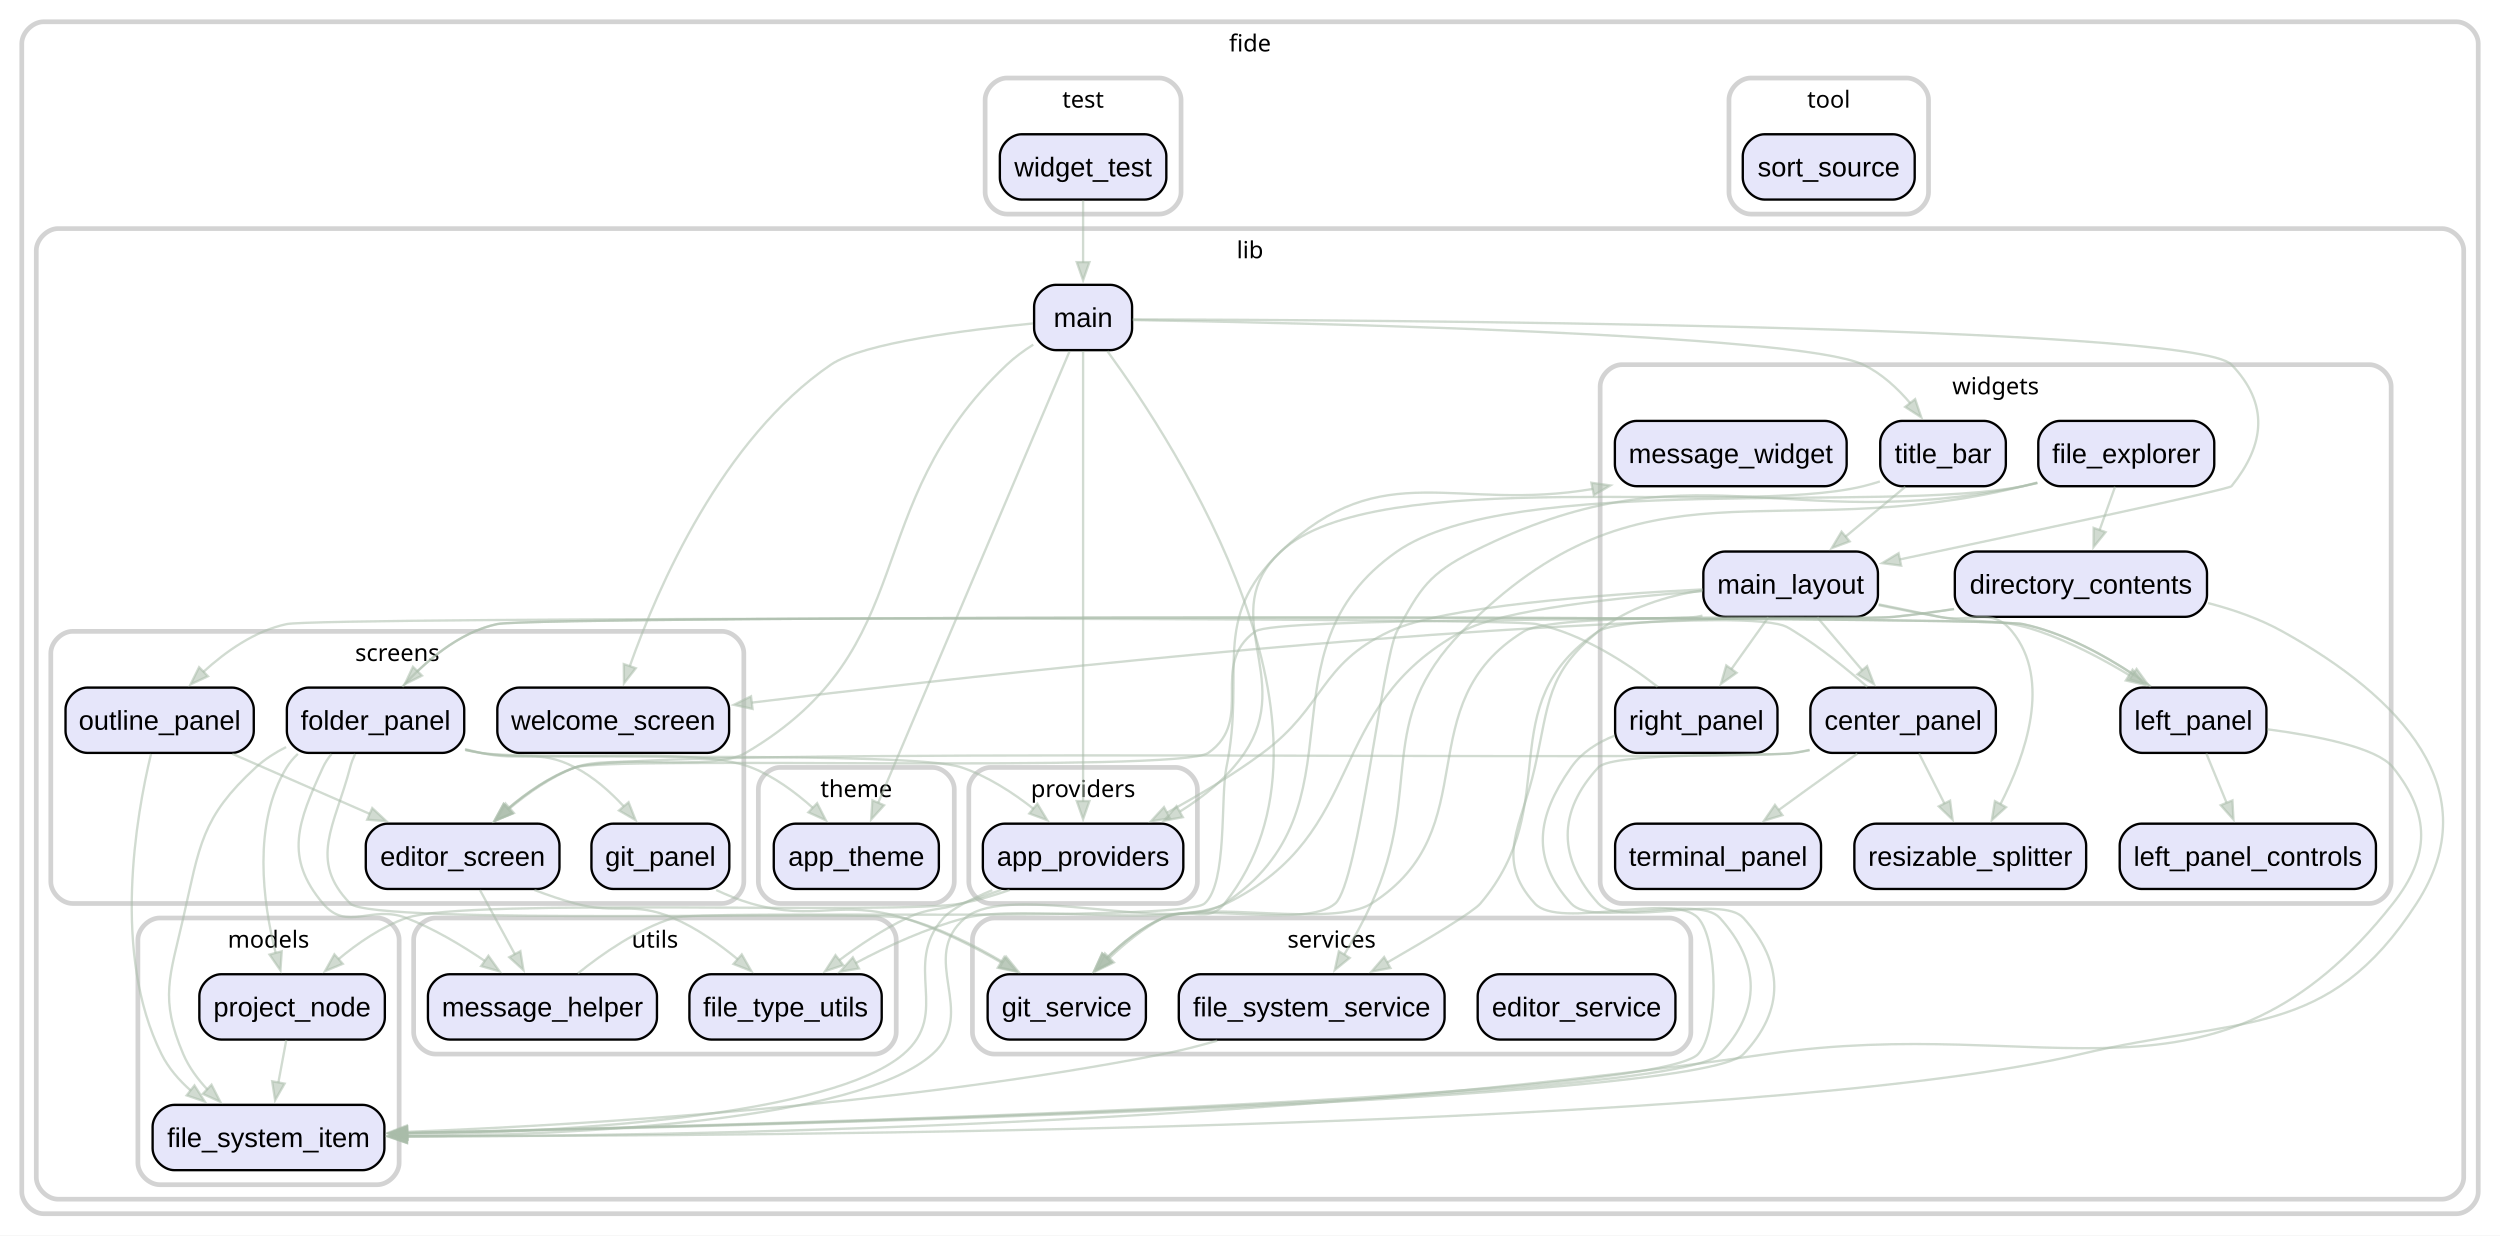
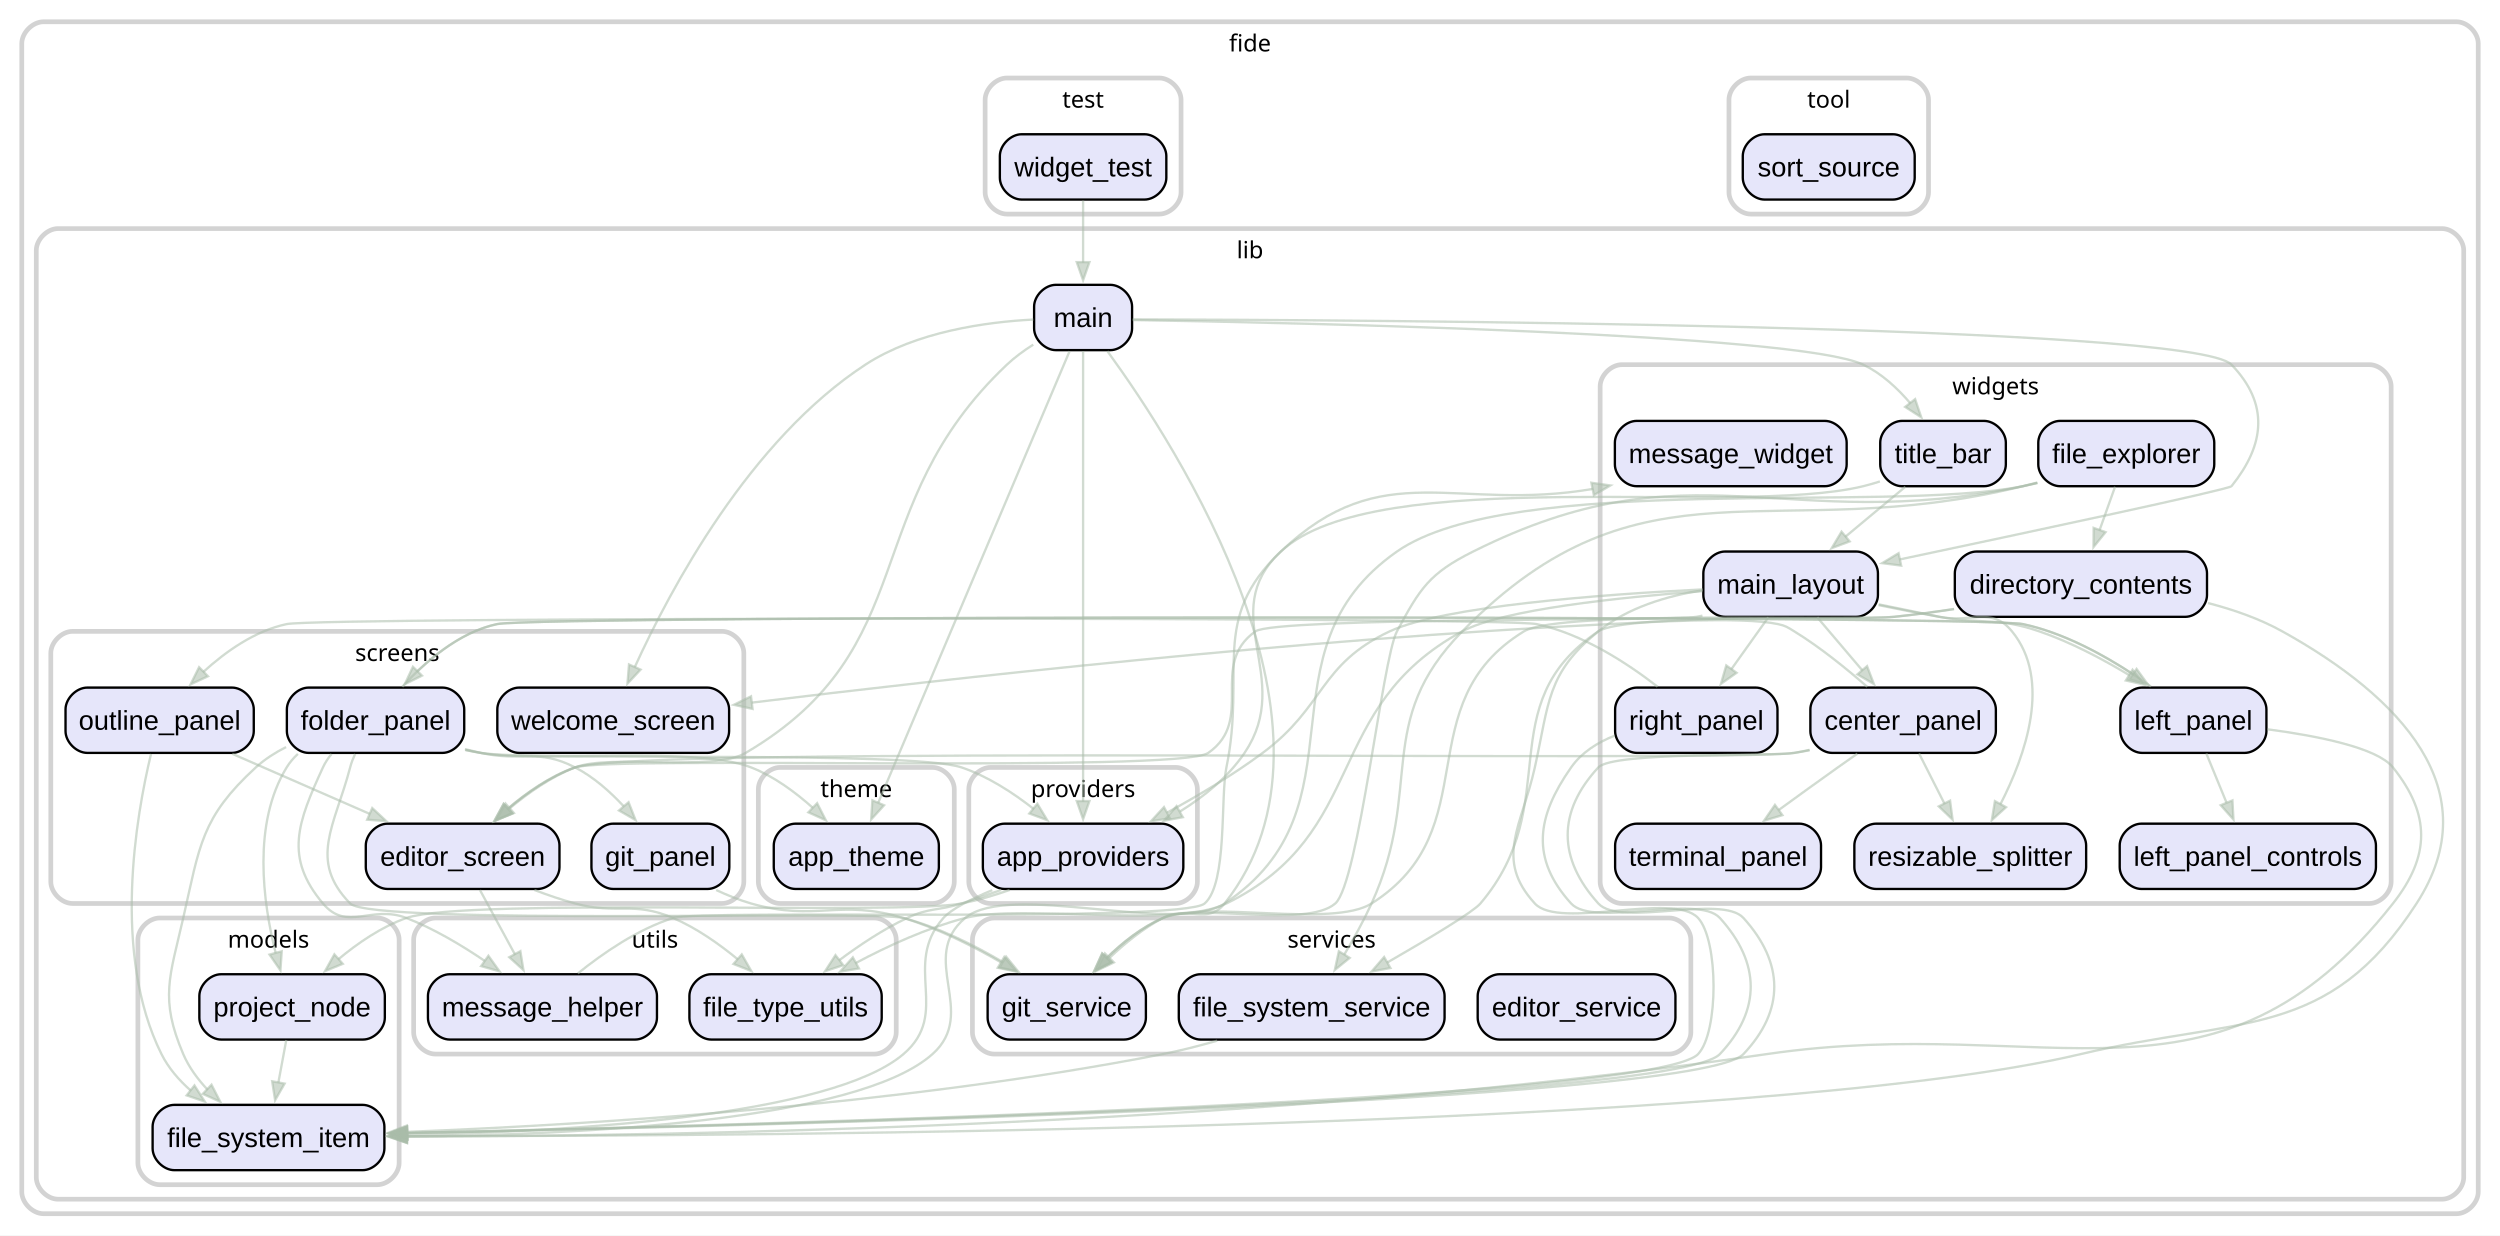
<svg xmlns="http://www.w3.org/2000/svg" width="1378pt" height="681pt" viewBox="0.00 0.00 1378.00 681.00">
  <g id="graph0" class="graph" transform="scale(1 1) rotate(0) translate(4 677)">
    <polygon fill="white" stroke="none" points="-4,4 -4,-677 1374,-677 1374,4 -4,4" />
    <g id="clust1" class="cluster">
      <path fill="none" stroke="lightgray" stroke-width="2.6" d="M20,-8C20,-8 1350,-8 1350,-8 1356,-8 1362,-14 1362,-20 1362,-20 1362,-653 1362,-653 1362,-659 1356,-665 1350,-665 1350,-665 20,-665 20,-665 14,-665 8,-659 8,-653 8,-653 8,-20 8,-20 8,-14 14,-8 20,-8" />
      <text xml:space="preserve" text-anchor="middle" x="685" y="-648.65" font-family="Arial Black" font-size="13.00">fide</text>
    </g>
    <g id="clust2" class="cluster">
      <path fill="none" stroke="lightgray" stroke-width="2.6" d="M551,-559C551,-559 635,-559 635,-559 641,-559 647,-565 647,-571 647,-571 647,-622 647,-622 647,-628 641,-634 635,-634 635,-634 551,-634 551,-634 545,-634 539,-628 539,-622 539,-622 539,-571 539,-571 539,-565 545,-559 551,-559" />
      <text xml:space="preserve" text-anchor="middle" x="593" y="-617.65" font-family="Arial Black" font-size="13.00">test</text>
    </g>
    <g id="clust3" class="cluster">
      <path fill="none" stroke="lightgray" stroke-width="2.6" d="M28,-16C28,-16 1342,-16 1342,-16 1348,-16 1354,-22 1354,-28 1354,-28 1354,-539 1354,-539 1354,-545 1348,-551 1342,-551 1342,-551 28,-551 28,-551 22,-551 16,-545 16,-539 16,-539 16,-28 16,-28 16,-22 22,-16 28,-16" />
      <text xml:space="preserve" text-anchor="middle" x="685" y="-534.65" font-family="Arial Black" font-size="13.00">lib</text>
    </g>
    <g id="clust4" class="cluster">
      <path fill="none" stroke="lightgray" stroke-width="2.6" d="M542,-179C542,-179 644,-179 644,-179 650,-179 656,-185 656,-191 656,-191 656,-242 656,-242 656,-248 650,-254 644,-254 644,-254 542,-254 542,-254 536,-254 530,-248 530,-242 530,-242 530,-191 530,-191 530,-185 536,-179 542,-179" />
      <text xml:space="preserve" text-anchor="middle" x="593" y="-237.65" font-family="Arial Black" font-size="13.00">providers</text>
    </g>
    <g id="clust5" class="cluster">
      <path fill="none" stroke="lightgray" stroke-width="2.6" d="M236,-96C236,-96 478,-96 478,-96 484,-96 490,-102 490,-108 490,-108 490,-159 490,-159 490,-165 484,-171 478,-171 478,-171 236,-171 236,-171 230,-171 224,-165 224,-159 224,-159 224,-108 224,-108 224,-102 230,-96 236,-96" />
      <text xml:space="preserve" text-anchor="middle" x="357" y="-154.65" font-family="Arial Black" font-size="13.00">utils</text>
    </g>
    <g id="clust6" class="cluster">
      <path fill="none" stroke="lightgray" stroke-width="2.6" d="M84,-24C84,-24 204,-24 204,-24 210,-24 216,-30 216,-36 216,-36 216,-159 216,-159 216,-165 210,-171 204,-171 204,-171 84,-171 84,-171 78,-171 72,-165 72,-159 72,-159 72,-36 72,-36 72,-30 78,-24 84,-24" />
      <text xml:space="preserve" text-anchor="middle" x="144" y="-154.65" font-family="Arial Black" font-size="13.00">models</text>
    </g>
    <g id="clust7" class="cluster">
      <path fill="none" stroke="lightgray" stroke-width="2.6" d="M36,-179C36,-179 394,-179 394,-179 400,-179 406,-185 406,-191 406,-191 406,-317 406,-317 406,-323 400,-329 394,-329 394,-329 36,-329 36,-329 30,-329 24,-323 24,-317 24,-317 24,-191 24,-191 24,-185 30,-179 36,-179" />
      <text xml:space="preserve" text-anchor="middle" x="215" y="-312.65" font-family="Arial Black" font-size="13.00">screens</text>
    </g>
    <g id="clust8" class="cluster">
      <path fill="none" stroke="lightgray" stroke-width="2.6" d="M426,-179C426,-179 510,-179 510,-179 516,-179 522,-185 522,-191 522,-191 522,-242 522,-242 522,-248 516,-254 510,-254 510,-254 426,-254 426,-254 420,-254 414,-248 414,-242 414,-242 414,-191 414,-191 414,-185 420,-179 426,-179" />
      <text xml:space="preserve" text-anchor="middle" x="468" y="-237.65" font-family="Arial Black" font-size="13.00">theme</text>
    </g>
    <g id="clust9" class="cluster">
      <path fill="none" stroke="lightgray" stroke-width="2.6" d="M544,-96C544,-96 916,-96 916,-96 922,-96 928,-102 928,-108 928,-108 928,-159 928,-159 928,-165 922,-171 916,-171 916,-171 544,-171 544,-171 538,-171 532,-165 532,-159 532,-159 532,-108 532,-108 532,-102 538,-96 544,-96" />
      <text xml:space="preserve" text-anchor="middle" x="730" y="-154.65" font-family="Arial Black" font-size="13.00">services</text>
    </g>
    <g id="clust10" class="cluster">
      <path fill="none" stroke="lightgray" stroke-width="2.6" d="M890,-179C890,-179 1302,-179 1302,-179 1308,-179 1314,-185 1314,-191 1314,-191 1314,-464 1314,-464 1314,-470 1308,-476 1302,-476 1302,-476 890,-476 890,-476 884,-476 878,-470 878,-464 878,-464 878,-191 878,-191 878,-185 884,-179 890,-179" />
      <text xml:space="preserve" text-anchor="middle" x="1096" y="-459.65" font-family="Arial Black" font-size="13.00">widgets</text>
    </g>
    <g id="clust11" class="cluster">
      <path fill="none" stroke="lightgray" stroke-width="2.6" d="M961,-559C961,-559 1047,-559 1047,-559 1053,-559 1059,-565 1059,-571 1059,-571 1059,-622 1059,-622 1059,-628 1053,-634 1047,-634 1047,-634 961,-634 961,-634 955,-634 949,-628 949,-622 949,-622 949,-571 949,-571 949,-565 955,-559 961,-559" />
      <text xml:space="preserve" text-anchor="middle" x="1004" y="-617.65" font-family="Arial Black" font-size="13.00">tool</text>
    </g>
    <g id="node1" class="node">
      <path fill="Lavender" stroke="black" stroke-width="1.3" d="M626.88,-603C626.88,-603 559.12,-603 559.12,-603 553.12,-603 547.12,-597 547.12,-591 547.12,-591 547.12,-579 547.12,-579 547.12,-573 553.12,-567 559.12,-567 559.12,-567 626.88,-567 626.88,-567 632.88,-567 638.88,-573 638.88,-579 638.88,-579 638.88,-591 638.88,-591 638.88,-597 632.88,-603 626.88,-603" />
      <text xml:space="preserve" text-anchor="middle" x="593" y="-579.75" font-family="Arial" font-size="15.00">widget_test</text>
    </g>
    <g id="node12" class="node">
      <path fill="Lavender" stroke="black" stroke-width="1.3" d="M608,-520C608,-520 578,-520 578,-520 572,-520 566,-514 566,-508 566,-508 566,-496 566,-496 566,-490 572,-484 578,-484 578,-484 608,-484 608,-484 614,-484 620,-490 620,-496 620,-496 620,-508 620,-508 620,-514 614,-520 608,-520" />
      <text xml:space="preserve" text-anchor="middle" x="593" y="-496.75" font-family="Arial" font-size="15.00">main</text>
    </g>
    <g id="edge1" class="edge">
      <path fill="none" stroke="#aabbaa" stroke-width="1.3" stroke-opacity="0.533" d="M593,-566.42C593,-556.45 593,-543.7 593,-532.26" />
      <polygon fill="#aabbaa" fill-opacity="0.533" stroke="#aabbaa" stroke-width="1.3" stroke-opacity="0.533" points="596.5,-532.51 593,-522.51 589.5,-532.51 596.5,-532.51" />
    </g>
    <g id="node2" class="node">
      <path fill="Lavender" stroke="black" stroke-width="1.3" d="M636.25,-223C636.25,-223 549.75,-223 549.75,-223 543.75,-223 537.75,-217 537.75,-211 537.75,-211 537.75,-199 537.75,-199 537.75,-193 543.75,-187 549.75,-187 549.75,-187 636.25,-187 636.25,-187 642.25,-187 648.25,-193 648.25,-199 648.25,-199 648.25,-211 648.25,-211 648.25,-217 642.25,-223 636.25,-223" />
      <text xml:space="preserve" text-anchor="middle" x="593" y="-199.75" font-family="Arial" font-size="15.00">app_providers</text>
    </g>
    <g id="node4" class="node">
      <path fill="Lavender" stroke="black" stroke-width="1.3" d="M470,-140C470,-140 388,-140 388,-140 382,-140 376,-134 376,-128 376,-128 376,-116 376,-116 376,-110 382,-104 388,-104 388,-104 470,-104 470,-104 476,-104 482,-110 482,-116 482,-116 482,-128 482,-128 482,-134 476,-140 470,-140" />
      <text xml:space="preserve" text-anchor="middle" x="429" y="-116.75" font-family="Arial" font-size="15.00">file_type_utils</text>
    </g>
    <g id="edge4" class="edge">
      <path fill="none" stroke="#aabbaa" stroke-width="1.3" stroke-opacity="0.533" d="M547.8,-186.46C540.55,-183.84 533.1,-181.26 526,-179 512.85,-174.81 508.48,-176.89 496,-171 482.89,-164.81 469.66,-156 458.46,-147.62" />
      <polygon fill="#aabbaa" fill-opacity="0.533" stroke="#aabbaa" stroke-width="1.3" stroke-opacity="0.533" points="460.8,-145 450.75,-141.64 456.51,-150.53 460.8,-145" />
    </g>
    <g id="node5" class="node">
      <path fill="Lavender" stroke="black" stroke-width="1.3" d="M196.12,-140C196.12,-140 117.88,-140 117.88,-140 111.88,-140 105.88,-134 105.88,-128 105.88,-128 105.88,-116 105.88,-116 105.88,-110 111.88,-104 117.88,-104 117.88,-104 196.12,-104 196.12,-104 202.12,-104 208.12,-110 208.12,-116 208.12,-116 208.12,-128 208.12,-128 208.12,-134 202.12,-140 196.12,-140" />
      <text xml:space="preserve" text-anchor="middle" x="157" y="-116.75" font-family="Arial" font-size="15.00">project_node</text>
    </g>
    <g id="edge3" class="edge">
      <path fill="none" stroke="#aabbaa" stroke-width="1.3" stroke-opacity="0.533" d="M552.52,-186.46C543.91,-183.42 534.78,-180.7 526,-179 492.61,-172.52 252.08,-182.3 220,-171 206.26,-166.16 193.1,-157.1 182.39,-148.15" />
      <polygon fill="#aabbaa" fill-opacity="0.533" stroke="#aabbaa" stroke-width="1.3" stroke-opacity="0.533" points="184.94,-145.73 175.14,-141.72 180.3,-150.97 184.94,-145.73" />
    </g>
    <g id="node6" class="node">
      <path fill="Lavender" stroke="black" stroke-width="1.3" d="M195.88,-68C195.88,-68 92.12,-68 92.12,-68 86.12,-68 80.12,-62 80.12,-56 80.12,-56 80.12,-44 80.12,-44 80.12,-38 86.12,-32 92.12,-32 92.12,-32 195.88,-32 195.88,-32 201.88,-32 207.88,-38 207.88,-44 207.88,-44 207.88,-56 207.88,-56 207.88,-62 201.88,-68 195.88,-68" />
      <text xml:space="preserve" text-anchor="middle" x="144" y="-44.75" font-family="Arial" font-size="15.00">file_system_item</text>
    </g>
    <g id="edge2" class="edge">
      <path fill="none" stroke="#aabbaa" stroke-width="1.3" stroke-opacity="0.533" d="M542.93,-186.37C530.91,-181.31 520.29,-175.84 516,-171 492.95,-145.01 520.42,-118.56 494,-96 454.04,-61.88 310.47,-53.28 220.09,-51.32" />
      <polygon fill="#aabbaa" fill-opacity="0.533" stroke="#aabbaa" stroke-width="1.3" stroke-opacity="0.533" points="220.29,-47.82 210.22,-51.13 220.15,-54.82 220.29,-47.82" />
    </g>
    <g id="node3" class="node">
      <path fill="Lavender" stroke="black" stroke-width="1.3" d="M346.12,-140C346.12,-140 243.88,-140 243.88,-140 237.88,-140 231.88,-134 231.88,-128 231.88,-128 231.88,-116 231.88,-116 231.88,-110 237.88,-104 243.88,-104 243.88,-104 346.12,-104 346.12,-104 352.12,-104 358.12,-110 358.12,-116 358.12,-116 358.12,-128 358.12,-128 358.12,-134 352.12,-140 346.12,-140" />
      <text xml:space="preserve" text-anchor="middle" x="295" y="-116.75" font-family="Arial" font-size="15.00">message_helper</text>
    </g>
    <g id="node23" class="node">
      <path fill="Lavender" stroke="black" stroke-width="1.3" d="M1001.88,-445C1001.88,-445 898.12,-445 898.12,-445 892.12,-445 886.12,-439 886.12,-433 886.12,-433 886.12,-421 886.12,-421 886.12,-415 892.12,-409 898.12,-409 898.12,-409 1001.88,-409 1001.88,-409 1007.88,-409 1013.88,-415 1013.88,-421 1013.88,-421 1013.88,-433 1013.88,-433 1013.88,-439 1007.88,-445 1001.88,-445" />
      <text xml:space="preserve" text-anchor="middle" x="950" y="-421.75" font-family="Arial" font-size="15.00">message_widget</text>
    </g>
    <g id="edge5" class="edge">
      <path fill="none" stroke="#aabbaa" stroke-width="1.3" stroke-opacity="0.533" d="M314.49,-140.43C328.14,-151.46 347.38,-164.77 367,-171 382.52,-175.93 647.75,-168.27 660,-179 672.69,-190.13 668.6,-237.47 672,-254 682.99,-307.43 662.49,-335.4 702,-373 758.33,-426.61 798.49,-394.47 874.16,-407.54" />
      <polygon fill="#aabbaa" fill-opacity="0.533" stroke="#aabbaa" stroke-width="1.3" stroke-opacity="0.533" points="873.17,-410.91 883.66,-409.43 874.54,-404.05 873.17,-410.91" />
    </g>
    <g id="edge6" class="edge">
      <path fill="none" stroke="#aabbaa" stroke-width="1.3" stroke-opacity="0.533" d="M153.79,-103.7C152.47,-96.6 150.91,-88.18 149.42,-80.18" />
      <polygon fill="#aabbaa" fill-opacity="0.533" stroke="#aabbaa" stroke-width="1.3" stroke-opacity="0.533" points="152.89,-79.72 147.63,-70.53 146.01,-81 152.89,-79.72" />
    </g>
    <g id="node7" class="node">
      <path fill="Lavender" stroke="black" stroke-width="1.3" d="M386,-223C386,-223 334,-223 334,-223 328,-223 322,-217 322,-211 322,-211 322,-199 322,-199 322,-193 328,-187 334,-187 334,-187 386,-187 386,-187 392,-187 398,-193 398,-199 398,-199 398,-211 398,-211 398,-217 392,-223 386,-223" />
      <text xml:space="preserve" text-anchor="middle" x="360" y="-199.75" font-family="Arial" font-size="15.00">git_panel</text>
    </g>
    <g id="node14" class="node">
      <path fill="Lavender" stroke="black" stroke-width="1.3" d="M615.62,-140C615.62,-140 552.38,-140 552.38,-140 546.38,-140 540.38,-134 540.38,-128 540.38,-128 540.38,-116 540.38,-116 540.38,-110 546.38,-104 552.38,-104 552.38,-104 615.62,-104 615.62,-104 621.62,-104 627.62,-110 627.62,-116 627.62,-116 627.62,-128 627.62,-128 627.62,-134 621.62,-140 615.62,-140" />
      <text xml:space="preserve" text-anchor="middle" x="584" y="-116.75" font-family="Arial" font-size="15.00">git_service</text>
    </g>
    <g id="edge7" class="edge">
      <path fill="none" stroke="#aabbaa" stroke-width="1.3" stroke-opacity="0.533" d="M390.76,-186.42C396.96,-183.51 403.56,-180.85 410,-179 446.05,-168.66 458.09,-181.81 494,-171 512.78,-165.35 532.15,-155.6 548.09,-146.36" />
      <polygon fill="#aabbaa" fill-opacity="0.533" stroke="#aabbaa" stroke-width="1.3" stroke-opacity="0.533" points="549.56,-149.56 556.34,-141.42 545.96,-143.56 549.56,-149.56" />
    </g>
    <g id="node8" class="node">
      <path fill="Lavender" stroke="black" stroke-width="1.3" d="M123.88,-298C123.88,-298 44.12,-298 44.12,-298 38.12,-298 32.12,-292 32.12,-286 32.12,-286 32.12,-274 32.12,-274 32.12,-268 38.12,-262 44.12,-262 44.12,-262 123.88,-262 123.88,-262 129.88,-262 135.88,-268 135.88,-274 135.88,-274 135.88,-286 135.88,-286 135.88,-292 129.88,-298 123.88,-298" />
      <text xml:space="preserve" text-anchor="middle" x="84" y="-274.75" font-family="Arial" font-size="15.00">outline_panel</text>
    </g>
    <g id="edge8" class="edge">
      <path fill="none" stroke="#aabbaa" stroke-width="1.3" stroke-opacity="0.533" d="M79.25,-261.44C71.04,-227.42 57.58,-151.02 85,-96 88.83,-88.31 94.67,-81.57 101.21,-75.82" />
      <polygon fill="#aabbaa" fill-opacity="0.533" stroke="#aabbaa" stroke-width="1.3" stroke-opacity="0.533" points="103.19,-78.71 108.9,-69.79 98.87,-73.21 103.19,-78.71" />
    </g>
    <g id="node10" class="node">
      <path fill="Lavender" stroke="black" stroke-width="1.3" d="M292.38,-223C292.38,-223 209.62,-223 209.62,-223 203.62,-223 197.62,-217 197.62,-211 197.62,-211 197.62,-199 197.62,-199 197.62,-193 203.62,-187 209.62,-187 209.62,-187 292.38,-187 292.38,-187 298.38,-187 304.38,-193 304.38,-199 304.38,-199 304.38,-211 304.38,-211 304.38,-217 298.38,-223 292.38,-223" />
      <text xml:space="preserve" text-anchor="middle" x="251" y="-199.75" font-family="Arial" font-size="15.00">editor_screen</text>
    </g>
    <g id="edge9" class="edge">
      <path fill="none" stroke="#aabbaa" stroke-width="1.3" stroke-opacity="0.533" d="M124,-261.51C146.76,-251.57 175.5,-239 199.89,-228.34" />
      <polygon fill="#aabbaa" fill-opacity="0.533" stroke="#aabbaa" stroke-width="1.3" stroke-opacity="0.533" points="201.18,-231.6 208.94,-224.38 198.38,-225.18 201.18,-231.6" />
    </g>
    <g id="node9" class="node">
      <path fill="Lavender" stroke="black" stroke-width="1.3" d="M239.88,-298C239.88,-298 166.12,-298 166.12,-298 160.12,-298 154.12,-292 154.12,-286 154.12,-286 154.12,-274 154.12,-274 154.12,-268 160.12,-262 166.12,-262 166.12,-262 239.88,-262 239.88,-262 245.88,-262 251.88,-268 251.88,-274 251.88,-274 251.88,-286 251.88,-286 251.88,-292 245.88,-298 239.88,-298" />
      <text xml:space="preserve" text-anchor="middle" x="203" y="-274.75" font-family="Arial" font-size="15.00">folder_panel</text>
    </g>
    <g id="edge17" class="edge">
      <path fill="none" stroke="#aabbaa" stroke-width="1.3" stroke-opacity="0.533" d="M252.48,-263.6C255.35,-262.98 258.2,-262.44 261,-262 290.09,-257.38 498.09,-263.43 526,-254 540.4,-249.13 554.39,-240.04 565.83,-231.06" />
      <polygon fill="#aabbaa" fill-opacity="0.533" stroke="#aabbaa" stroke-width="1.3" stroke-opacity="0.533" points="567.8,-233.97 573.27,-224.9 563.34,-228.58 567.8,-233.97" />
    </g>
    <g id="edge13" class="edge">
      <path fill="none" stroke="#aabbaa" stroke-width="1.3" stroke-opacity="0.533" d="M178.78,-261.43C176.87,-259.14 175.22,-256.66 174,-254 160.11,-223.7 152.54,-204.51 174,-179 187.36,-163.12 200.66,-178.52 220,-171 235.12,-165.12 250.45,-156 263.27,-147.27" />
      <polygon fill="#aabbaa" fill-opacity="0.533" stroke="#aabbaa" stroke-width="1.3" stroke-opacity="0.533" points="265.21,-150.19 271.36,-141.57 261.17,-144.47 265.21,-150.19" />
    </g>
    <g id="edge10" class="edge">
      <path fill="none" stroke="#aabbaa" stroke-width="1.3" stroke-opacity="0.533" d="M160.19,-261.45C157.81,-259.24 155.7,-256.77 154,-254 135.06,-223.07 140.87,-179.87 147.95,-151.67" />
      <polygon fill="#aabbaa" fill-opacity="0.533" stroke="#aabbaa" stroke-width="1.3" stroke-opacity="0.533" points="151.3,-152.69 150.58,-142.12 144.55,-150.83 151.3,-152.69" />
    </g>
    <g id="edge11" class="edge">
      <path fill="none" stroke="#aabbaa" stroke-width="1.3" stroke-opacity="0.533" d="M153.68,-265.22C147.63,-262.17 141.88,-258.47 137,-254 106.81,-226.33 106.12,-210.92 97,-171 89.58,-138.5 83.91,-126.66 97,-96 100.1,-88.74 105.01,-82.09 110.51,-76.26" />
      <polygon fill="#aabbaa" fill-opacity="0.533" stroke="#aabbaa" stroke-width="1.3" stroke-opacity="0.533" points="112.59,-79.11 117.42,-69.68 107.76,-74.04 112.59,-79.11" />
    </g>
    <g id="edge14" class="edge">
      <path fill="none" stroke="#aabbaa" stroke-width="1.3" stroke-opacity="0.533" d="M252.25,-264.08C255.2,-263.34 258.13,-262.64 261,-262 283.83,-256.92 292.2,-264.68 313,-254 323.1,-248.81 332.32,-240.63 339.86,-232.48" />
      <polygon fill="#aabbaa" fill-opacity="0.533" stroke="#aabbaa" stroke-width="1.3" stroke-opacity="0.533" points="342.47,-234.81 346.34,-224.94 337.17,-230.24 342.47,-234.81" />
    </g>
    <g id="node13" class="node">
      <path fill="Lavender" stroke="black" stroke-width="1.3" d="M501.5,-223C501.5,-223 434.5,-223 434.5,-223 428.5,-223 422.5,-217 422.5,-211 422.5,-211 422.5,-199 422.5,-199 422.5,-193 428.5,-187 434.5,-187 434.5,-187 501.5,-187 501.5,-187 507.5,-187 513.5,-193 513.5,-199 513.5,-199 513.5,-211 513.5,-211 513.5,-217 507.5,-223 501.5,-223" />
      <text xml:space="preserve" text-anchor="middle" x="468" y="-199.75" font-family="Arial" font-size="15.00">app_theme</text>
    </g>
    <g id="edge15" class="edge">
      <path fill="none" stroke="#aabbaa" stroke-width="1.3" stroke-opacity="0.533" d="M252.5,-263.67C255.36,-263.04 258.21,-262.48 261,-262 293.68,-256.41 379.12,-266.07 410,-254 422.55,-249.1 434.39,-240.36 444.07,-231.68" />
      <polygon fill="#aabbaa" fill-opacity="0.533" stroke="#aabbaa" stroke-width="1.3" stroke-opacity="0.533" points="446.4,-234.29 451.21,-224.85 441.56,-229.23 446.4,-234.29" />
    </g>
    <g id="edge12" class="edge">
      <path fill="none" stroke="#aabbaa" stroke-width="1.3" stroke-opacity="0.533" d="M191.74,-261.44C190.62,-259.02 189.65,-256.5 189,-254 180.58,-221.75 165.74,-202.88 189,-179 200.83,-166.86 477.61,-175.33 494,-171 513.24,-165.92 532.93,-156.05 548.97,-146.57" />
      <polygon fill="#aabbaa" fill-opacity="0.533" stroke="#aabbaa" stroke-width="1.3" stroke-opacity="0.533" points="550.57,-149.7 557.27,-141.49 546.91,-143.73 550.57,-149.7" />
    </g>
    <g id="node24" class="node">
      <path fill="Lavender" stroke="black" stroke-width="1.3" d="M1233.25,-298C1233.25,-298 1176.75,-298 1176.75,-298 1170.75,-298 1164.75,-292 1164.75,-286 1164.75,-286 1164.75,-274 1164.75,-274 1164.75,-268 1170.75,-262 1176.75,-262 1176.75,-262 1233.25,-262 1233.25,-262 1239.25,-262 1245.25,-268 1245.25,-274 1245.25,-274 1245.25,-286 1245.25,-286 1245.25,-292 1239.25,-298 1233.25,-298" />
      <text xml:space="preserve" text-anchor="middle" x="1205" y="-274.75" font-family="Arial" font-size="15.00">left_panel</text>
    </g>
    <g id="edge16" class="edge">
      <path fill="none" stroke="#aabbaa" stroke-width="1.3" stroke-opacity="0.533" d="M217.75,-298.46C230,-311.9 248.82,-328.5 270,-333 292.85,-337.85 1088.15,-337.85 1111,-333 1132.91,-328.35 1154.85,-316.49 1172.02,-305.16" />
      <polygon fill="#aabbaa" fill-opacity="0.533" stroke="#aabbaa" stroke-width="1.3" stroke-opacity="0.533" points="1173.67,-308.28 1179.92,-299.73 1169.7,-302.51 1173.67,-308.28" />
    </g>
    <g id="edge18" class="edge">
      <path fill="none" stroke="#aabbaa" stroke-width="1.3" stroke-opacity="0.533" d="M260.55,-186.42C266.2,-176.02 273.48,-162.61 279.9,-150.8" />
      <polygon fill="#aabbaa" fill-opacity="0.533" stroke="#aabbaa" stroke-width="1.3" stroke-opacity="0.533" points="282.83,-152.73 284.53,-142.27 276.68,-149.39 282.83,-152.73" />
    </g>
    <g id="edge19" class="edge">
      <path fill="none" stroke="#aabbaa" stroke-width="1.3" stroke-opacity="0.533" d="M290.55,-186.45C297.91,-183.64 305.61,-181.01 313,-179 336.41,-172.64 344.68,-180.51 367,-171 379.85,-165.52 392.35,-156.73 402.73,-148.15" />
      <polygon fill="#aabbaa" fill-opacity="0.533" stroke="#aabbaa" stroke-width="1.3" stroke-opacity="0.533" points="404.87,-150.93 410.13,-141.73 400.28,-145.65 404.87,-150.93" />
    </g>
    <g id="node11" class="node">
      <path fill="Lavender" stroke="black" stroke-width="1.3" d="M385.88,-298C385.88,-298 282.12,-298 282.12,-298 276.12,-298 270.12,-292 270.12,-286 270.12,-286 270.12,-274 270.12,-274 270.12,-268 276.12,-262 282.12,-262 282.12,-262 385.88,-262 385.88,-262 391.88,-262 397.88,-268 397.88,-274 397.88,-274 397.88,-286 397.88,-286 397.88,-292 391.88,-298 385.88,-298" />
      <text xml:space="preserve" text-anchor="middle" x="334" y="-274.75" font-family="Arial" font-size="15.00">welcome_screen</text>
    </g>
    <g id="edge20" class="edge">
      <path fill="none" stroke="#aabbaa" stroke-width="1.3" stroke-opacity="0.533" d="M593,-483.43C593,-434.45 593,-295.98 593,-235.21" />
      <polygon fill="#aabbaa" fill-opacity="0.533" stroke="#aabbaa" stroke-width="1.3" stroke-opacity="0.533" points="596.5,-235.45 593,-225.45 589.5,-235.45 596.5,-235.45" />
    </g>
    <g id="edge23" class="edge">
      <path fill="none" stroke="#aabbaa" stroke-width="1.3" stroke-opacity="0.533" d="M565.54,-487.05C560.41,-483.8 555.31,-480.08 551,-476 467.72,-397.21 505.81,-320.12 407,-262 388.93,-251.37 332.53,-261.62 313,-254 299.89,-248.89 287.26,-240.08 276.86,-231.39" />
      <polygon fill="#aabbaa" fill-opacity="0.533" stroke="#aabbaa" stroke-width="1.3" stroke-opacity="0.533" points="279.27,-228.85 269.46,-224.86 274.64,-234.1 279.27,-228.85" />
    </g>
    <g id="edge24" class="edge">
-       <path fill="none" stroke="#aabbaa" stroke-width="1.3" stroke-opacity="0.533" d="M565.38,-498.71C530.17,-495.33 471.72,-488.09 454,-476 393.96,-435.05 358.48,-353.15 343.09,-309.66" />
-       <polygon fill="#aabbaa" fill-opacity="0.533" stroke="#aabbaa" stroke-width="1.3" stroke-opacity="0.533" points="346.46,-308.68 339.92,-300.34 339.83,-310.94 346.46,-308.68" />
+       <path fill="none" stroke="#aabbaa" stroke-width="1.3" stroke-opacity="0.533" d="M565.59,-500.87C539.77,-499.53 500.97,-494.27 473,-476 409.23,-434.36 365.54,-352.45 345.86,-309.23" />
+       <polygon fill="#aabbaa" fill-opacity="0.533" stroke="#aabbaa" stroke-width="1.3" stroke-opacity="0.533" points="349.1,-307.91 341.85,-300.18 342.7,-310.74 349.1,-307.91" />
    </g>
    <g id="edge26" class="edge">
      <path fill="none" stroke="#aabbaa" stroke-width="1.3" stroke-opacity="0.533" d="M585.56,-483.43C564.71,-434.24 505.63,-294.82 480.05,-234.45" />
      <polygon fill="#aabbaa" fill-opacity="0.533" stroke="#aabbaa" stroke-width="1.3" stroke-opacity="0.533" points="483.3,-233.13 476.17,-225.29 476.85,-235.86 483.3,-233.13" />
    </g>
    <g id="edge25" class="edge">
      <path fill="none" stroke="#aabbaa" stroke-width="1.3" stroke-opacity="0.533" d="M606.37,-483.47C644.5,-431.19 746.35,-274.14 671,-179 661.36,-166.83 650.74,-178.22 637,-171 626.23,-165.35 615.94,-156.99 607.35,-148.83" />
      <polygon fill="#aabbaa" fill-opacity="0.533" stroke="#aabbaa" stroke-width="1.3" stroke-opacity="0.533" points="609.98,-146.51 600.44,-141.91 605.02,-151.46 609.98,-146.51" />
    </g>
    <g id="node20" class="node">
      <path fill="Lavender" stroke="black" stroke-width="1.3" d="M1089.62,-445C1089.62,-445 1044.38,-445 1044.38,-445 1038.38,-445 1032.38,-439 1032.38,-433 1032.38,-433 1032.38,-421 1032.38,-421 1032.38,-415 1038.38,-409 1044.38,-409 1044.38,-409 1089.62,-409 1089.62,-409 1095.62,-409 1101.62,-415 1101.62,-421 1101.62,-421 1101.62,-433 1101.62,-433 1101.62,-439 1095.62,-445 1089.62,-445" />
      <text xml:space="preserve" text-anchor="middle" x="1067" y="-421.75" font-family="Arial" font-size="15.00">title_bar</text>
    </g>
    <g id="edge22" class="edge">
      <path fill="none" stroke="#aabbaa" stroke-width="1.3" stroke-opacity="0.533" d="M620.38,-500.6C709.37,-499.13 986.78,-493.21 1023,-476 1033.09,-471.21 1041.95,-462.96 1049.02,-454.65" />
      <polygon fill="#aabbaa" fill-opacity="0.533" stroke="#aabbaa" stroke-width="1.3" stroke-opacity="0.533" points="1051.62,-457 1055.01,-446.96 1046.1,-452.7 1051.62,-457" />
    </g>
    <g id="node21" class="node">
      <path fill="Lavender" stroke="black" stroke-width="1.3" d="M1019.12,-373C1019.12,-373 946.88,-373 946.88,-373 940.88,-373 934.88,-367 934.88,-361 934.88,-361 934.88,-349 934.88,-349 934.88,-343 940.88,-337 946.88,-337 946.88,-337 1019.12,-337 1019.12,-337 1025.12,-337 1031.12,-343 1031.12,-349 1031.12,-349 1031.12,-361 1031.12,-361 1031.12,-367 1025.12,-373 1019.12,-373" />
      <text xml:space="preserve" text-anchor="middle" x="983" y="-349.75" font-family="Arial" font-size="15.00">main_layout</text>
    </g>
    <g id="edge21" class="edge">
      <path fill="none" stroke="#aabbaa" stroke-width="1.3" stroke-opacity="0.533" d="M620.38,-500.96C739.16,-500.67 1204.73,-498.13 1226,-476 1246.64,-454.53 1244.68,-432.19 1226,-409 1224.54,-407.19 1114.54,-383.72 1043.05,-368.62" />
      <polygon fill="#aabbaa" fill-opacity="0.533" stroke="#aabbaa" stroke-width="1.3" stroke-opacity="0.533" points="1043.93,-365.23 1033.42,-366.59 1042.49,-372.08 1043.93,-365.23" />
    </g>
    <g id="node15" class="node">
      <path fill="Lavender" stroke="black" stroke-width="1.3" d="M780.25,-140C780.25,-140 657.75,-140 657.75,-140 651.75,-140 645.75,-134 645.75,-128 645.75,-128 645.75,-116 645.75,-116 645.75,-110 651.75,-104 657.75,-104 657.75,-104 780.25,-104 780.25,-104 786.25,-104 792.25,-110 792.25,-116 792.25,-116 792.25,-128 792.25,-128 792.25,-134 786.25,-140 780.25,-140" />
      <text xml:space="preserve" text-anchor="middle" x="719" y="-116.75" font-family="Arial" font-size="15.00">file_system_service</text>
    </g>
    <g id="edge27" class="edge">
      <path fill="none" stroke="#aabbaa" stroke-width="1.3" stroke-opacity="0.533" d="M666.91,-103.38C657.07,-100.54 646.79,-97.92 637,-96 491.26,-67.45 317.66,-56.94 220.2,-53.12" />
      <polygon fill="#aabbaa" fill-opacity="0.533" stroke="#aabbaa" stroke-width="1.3" stroke-opacity="0.533" points="220.5,-49.63 210.38,-52.75 220.24,-56.63 220.5,-49.63" />
    </g>
    <g id="node16" class="node">
      <path fill="Lavender" stroke="black" stroke-width="1.3" d="M907.5,-140C907.5,-140 822.5,-140 822.5,-140 816.5,-140 810.5,-134 810.5,-128 810.5,-128 810.5,-116 810.5,-116 810.5,-110 816.5,-104 822.5,-104 822.5,-104 907.5,-104 907.5,-104 913.5,-104 919.5,-110 919.5,-116 919.5,-116 919.5,-128 919.5,-128 919.5,-134 913.5,-140 907.5,-140" />
      <text xml:space="preserve" text-anchor="middle" x="865" y="-116.75" font-family="Arial" font-size="15.00">editor_service</text>
    </g>
    <g id="node17" class="node">
      <path fill="Lavender" stroke="black" stroke-width="1.3" d="M1293.62,-223C1293.62,-223 1176.38,-223 1176.38,-223 1170.38,-223 1164.38,-217 1164.38,-211 1164.38,-211 1164.38,-199 1164.38,-199 1164.38,-193 1170.38,-187 1176.38,-187 1176.38,-187 1293.62,-187 1293.62,-187 1299.62,-187 1305.62,-193 1305.62,-199 1305.62,-199 1305.62,-211 1305.62,-211 1305.62,-217 1299.62,-223 1293.62,-223" />
      <text xml:space="preserve" text-anchor="middle" x="1235" y="-199.75" font-family="Arial" font-size="15.00">left_panel_controls</text>
    </g>
    <g id="node18" class="node">
      <path fill="Lavender" stroke="black" stroke-width="1.3" d="M1133.88,-223C1133.88,-223 1030.12,-223 1030.12,-223 1024.12,-223 1018.12,-217 1018.12,-211 1018.12,-211 1018.12,-199 1018.12,-199 1018.12,-193 1024.12,-187 1030.12,-187 1030.12,-187 1133.88,-187 1133.88,-187 1139.88,-187 1145.88,-193 1145.88,-199 1145.88,-199 1145.88,-211 1145.88,-211 1145.88,-217 1139.88,-223 1133.88,-223" />
      <text xml:space="preserve" text-anchor="middle" x="1082" y="-199.75" font-family="Arial" font-size="15.00">resizable_splitter</text>
    </g>
    <g id="node19" class="node">
      <path fill="Lavender" stroke="black" stroke-width="1.3" d="M1200.5,-373C1200.5,-373 1085.5,-373 1085.5,-373 1079.5,-373 1073.5,-367 1073.5,-361 1073.5,-361 1073.5,-349 1073.5,-349 1073.5,-343 1079.5,-337 1085.5,-337 1085.5,-337 1200.5,-337 1200.5,-337 1206.5,-337 1212.5,-343 1212.5,-349 1212.5,-349 1212.5,-361 1212.5,-361 1212.5,-367 1206.5,-373 1200.5,-373" />
      <text xml:space="preserve" text-anchor="middle" x="1143" y="-349.75" font-family="Arial" font-size="15.00">directory_contents</text>
    </g>
    <g id="edge30" class="edge">
      <path fill="none" stroke="#aabbaa" stroke-width="1.3" stroke-opacity="0.533" d="M1213.03,-344.59C1227.15,-340.97 1241.48,-335.95 1254,-329 1318.99,-292.92 1368.4,-241.4 1328,-179 1279.03,-103.35 1230.68,-116.84 1143,-96 968.06,-54.42 422.15,-50.66 220.15,-50.75" />
      <polygon fill="#aabbaa" fill-opacity="0.533" stroke="#aabbaa" stroke-width="1.3" stroke-opacity="0.533" points="220.18,-47.25 210.18,-50.76 220.18,-54.25 220.18,-47.25" />
    </g>
    <g id="edge29" class="edge">
      <path fill="none" stroke="#aabbaa" stroke-width="1.3" stroke-opacity="0.533" d="M1073.07,-341.26C1062.03,-339.59 1050.73,-338.09 1040,-337 1017.43,-334.7 855.34,-340.85 836,-329 770.85,-289.08 816.54,-219.9 752,-179 730.36,-165.29 660.57,-181.04 637,-171 625.35,-166.04 614.57,-157.41 605.82,-148.82" />
      <polygon fill="#aabbaa" fill-opacity="0.533" stroke="#aabbaa" stroke-width="1.3" stroke-opacity="0.533" points="608.57,-146.64 599.14,-141.82 603.5,-151.47 608.57,-146.64" />
    </g>
    <g id="edge28" class="edge">
      <path fill="none" stroke="#aabbaa" stroke-width="1.3" stroke-opacity="0.533" d="M1073.06,-341.35C1062.03,-339.67 1050.72,-338.14 1040,-337 1021.97,-335.08 892.05,-339.11 877,-329 816.69,-288.48 859.06,-234.35 812,-179 807.98,-174.27 783.44,-159.56 760.58,-146.41" />
      <polygon fill="#aabbaa" fill-opacity="0.533" stroke="#aabbaa" stroke-width="1.3" stroke-opacity="0.533" points="762.4,-143.42 751.99,-141.49 758.93,-149.5 762.4,-143.42" />
    </g>
    <g id="edge31" class="edge">
      <path fill="none" stroke="#aabbaa" stroke-width="1.3" stroke-opacity="0.533" d="M1032.2,-411.62C1029.12,-410.64 1026.02,-409.74 1023,-409 953.28,-391.92 754.42,-422.04 702,-373 665.39,-338.75 710.04,-303.55 682,-262 673.05,-248.74 659.79,-237.99 646.23,-229.59" />
      <polygon fill="#aabbaa" fill-opacity="0.533" stroke="#aabbaa" stroke-width="1.3" stroke-opacity="0.533" points="647.98,-226.56 637.57,-224.61 644.49,-232.63 647.98,-226.56" />
    </g>
    <g id="edge32" class="edge">
      <path fill="none" stroke="#aabbaa" stroke-width="1.3" stroke-opacity="0.533" d="M1046.24,-408.7C1036.22,-400.35 1024.01,-390.17 1013,-381" />
      <polygon fill="#aabbaa" fill-opacity="0.533" stroke="#aabbaa" stroke-width="1.3" stroke-opacity="0.533" points="1015.54,-378.56 1005.62,-374.85 1011.06,-383.94 1015.54,-378.56" />
    </g>
    <g id="edge34" class="edge">
      <path fill="none" stroke="#aabbaa" stroke-width="1.3" stroke-opacity="0.533" d="M934.51,-352.12C878.91,-349.34 791.63,-342.88 762,-329 723,-310.73 726.56,-287.69 692,-262 675.59,-249.81 656.27,-238.32 639.07,-228.96" />
      <polygon fill="#aabbaa" fill-opacity="0.533" stroke="#aabbaa" stroke-width="1.3" stroke-opacity="0.533" points="640.88,-225.96 630.41,-224.34 637.59,-232.14 640.88,-225.96" />
    </g>
    <g id="edge36" class="edge">
      <path fill="none" stroke="#aabbaa" stroke-width="1.3" stroke-opacity="0.533" d="M934.28,-351.13C888.62,-347.76 824.17,-341.02 802,-329 724.45,-286.94 751.2,-217.86 672,-179 643.23,-164.88 559.03,-179.04 528,-171 507.08,-165.58 485.31,-155.57 467.53,-146.09" />
      <polygon fill="#aabbaa" fill-opacity="0.533" stroke="#aabbaa" stroke-width="1.3" stroke-opacity="0.533" points="469.46,-143.16 459.01,-141.41 466.09,-149.29 469.46,-143.16" />
    </g>
    <g id="edge35" class="edge">
      <path fill="none" stroke="#aabbaa" stroke-width="1.3" stroke-opacity="0.533" d="M934.37,-351.64C914.78,-348.53 893.06,-342.06 877,-329 848.46,-305.79 849.97,-289.91 842,-254 834.78,-221.46 819.5,-203.59 842,-179 855.55,-164.19 918.45,-185.81 932,-171 943.25,-158.7 943.44,-108.12 932,-96 907.79,-70.37 413.17,-56.87 220.18,-52.56" />
      <polygon fill="#aabbaa" fill-opacity="0.533" stroke="#aabbaa" stroke-width="1.3" stroke-opacity="0.533" points="220.51,-49.06 210.43,-52.34 220.35,-56.06 220.51,-49.06" />
    </g>
    <g id="edge33" class="edge">
      <path fill="none" stroke="#aabbaa" stroke-width="1.3" stroke-opacity="0.533" d="M934.39,-337.65C933.25,-337.41 932.12,-337.2 931,-337 917.7,-334.66 699.02,-336.81 688,-329 661.94,-310.53 688.15,-280.34 662,-262 646.12,-250.86 331.28,-260.48 313,-254 299.31,-249.14 286.25,-239.99 275.69,-230.97" />
      <polygon fill="#aabbaa" fill-opacity="0.533" stroke="#aabbaa" stroke-width="1.3" stroke-opacity="0.533" points="278.31,-228.63 268.55,-224.51 273.61,-233.82 278.31,-228.63" />
    </g>
    <g id="edge37" class="edge">
      <path fill="none" stroke="#aabbaa" stroke-width="1.3" stroke-opacity="0.533" d="M1031.55,-343.88C1042.55,-341.6 1054.17,-339.21 1065,-337 1082.77,-333.38 1093.51,-343.02 1105,-329 1127.03,-302.13 1112.55,-260.81 1098.58,-233.6" />
      <polygon fill="#aabbaa" fill-opacity="0.533" stroke="#aabbaa" stroke-width="1.3" stroke-opacity="0.533" points="1101.73,-232.06 1093.88,-224.95 1095.59,-235.41 1101.73,-232.06" />
    </g>
    <g id="edge38" class="edge">
      <path fill="none" stroke="#aabbaa" stroke-width="1.3" stroke-opacity="0.533" d="M1031.47,-343.45C1042.47,-341.19 1054.12,-338.92 1065,-337 1089.33,-332.71 1096.63,-336.99 1120,-329 1137.33,-323.08 1155.18,-313.6 1170.01,-304.63" />
      <polygon fill="#aabbaa" fill-opacity="0.533" stroke="#aabbaa" stroke-width="1.3" stroke-opacity="0.533" points="1171.46,-307.85 1178.09,-299.59 1167.75,-301.91 1171.46,-307.85" />
    </g>
    <g id="node26" class="node">
      <path fill="Lavender" stroke="black" stroke-width="1.3" d="M1084.12,-298C1084.12,-298 1005.88,-298 1005.88,-298 999.88,-298 993.88,-292 993.88,-286 993.88,-286 993.88,-274 993.88,-274 993.88,-268 999.88,-262 1005.88,-262 1005.88,-262 1084.12,-262 1084.12,-262 1090.12,-262 1096.12,-268 1096.12,-274 1096.12,-274 1096.12,-286 1096.12,-286 1096.12,-292 1090.12,-298 1084.12,-298" />
      <text xml:space="preserve" text-anchor="middle" x="1045" y="-274.75" font-family="Arial" font-size="15.00">center_panel</text>
    </g>
    <g id="edge39" class="edge">
      <path fill="none" stroke="#aabbaa" stroke-width="1.3" stroke-opacity="0.533" d="M997.69,-336.7C1005.13,-327.95 1014.31,-317.13 1022.61,-307.37" />
      <polygon fill="#aabbaa" fill-opacity="0.533" stroke="#aabbaa" stroke-width="1.3" stroke-opacity="0.533" points="1025.12,-309.82 1028.92,-299.93 1019.78,-305.28 1025.12,-309.82" />
    </g>
    <g id="node27" class="node">
      <path fill="Lavender" stroke="black" stroke-width="1.3" d="M963.75,-298C963.75,-298 898.25,-298 898.25,-298 892.25,-298 886.25,-292 886.25,-286 886.25,-286 886.25,-274 886.25,-274 886.25,-268 892.25,-262 898.25,-262 898.25,-262 963.75,-262 963.75,-262 969.75,-262 975.75,-268 975.75,-274 975.75,-274 975.75,-286 975.75,-286 975.75,-292 969.75,-298 963.75,-298" />
      <text xml:space="preserve" text-anchor="middle" x="931" y="-274.75" font-family="Arial" font-size="15.00">right_panel</text>
    </g>
    <g id="edge40" class="edge">
      <path fill="none" stroke="#aabbaa" stroke-width="1.3" stroke-opacity="0.533" d="M970.68,-336.7C964.57,-328.13 957.05,-317.58 950.21,-307.97" />
      <polygon fill="#aabbaa" fill-opacity="0.533" stroke="#aabbaa" stroke-width="1.3" stroke-opacity="0.533" points="953.21,-306.15 944.56,-300.03 947.51,-310.21 953.21,-306.15" />
    </g>
    <g id="node22" class="node">
      <path fill="Lavender" stroke="black" stroke-width="1.3" d="M1204.5,-445C1204.5,-445 1131.5,-445 1131.5,-445 1125.5,-445 1119.5,-439 1119.5,-433 1119.5,-433 1119.5,-421 1119.5,-421 1119.5,-415 1125.5,-409 1131.5,-409 1131.5,-409 1204.5,-409 1204.5,-409 1210.5,-409 1216.5,-415 1216.5,-421 1216.5,-421 1216.5,-433 1216.5,-433 1216.5,-439 1210.5,-445 1204.5,-445" />
      <text xml:space="preserve" text-anchor="middle" x="1168" y="-421.75" font-family="Arial" font-size="15.00">file_explorer</text>
    </g>
    <g id="edge43" class="edge">
      <path fill="none" stroke="#aabbaa" stroke-width="1.3" stroke-opacity="0.533" d="M1119.02,-410.76C1116.32,-410.12 1113.63,-409.53 1111,-409 1035.41,-393.92 829.19,-417.14 766,-373 687.29,-318.03 751.01,-232.07 671,-179 644.48,-161.41 552.43,-191.4 528,-171 501.68,-149.03 535.57,-118.83 510,-96 468.49,-58.95 314.63,-51.46 220.11,-50.48" />
      <polygon fill="#aabbaa" fill-opacity="0.533" stroke="#aabbaa" stroke-width="1.3" stroke-opacity="0.533" points="220.32,-46.98 210.29,-50.4 220.26,-53.98 220.32,-46.98" />
    </g>
    <g id="edge42" class="edge">
      <path fill="none" stroke="#aabbaa" stroke-width="1.3" stroke-opacity="0.533" d="M1119.01,-410.81C1116.31,-410.15 1113.63,-409.54 1111,-409 978.2,-381.52 929.31,-433.62 808,-373 783.82,-360.91 778.78,-352.82 766,-329 757.92,-313.94 744.89,-190.22 732,-179 716.02,-165.09 656.43,-179.44 637,-171 625.39,-165.95 614.61,-157.31 605.86,-148.73" />
      <polygon fill="#aabbaa" fill-opacity="0.533" stroke="#aabbaa" stroke-width="1.3" stroke-opacity="0.533" points="608.61,-146.55 599.17,-141.74 603.55,-151.39 608.61,-146.55" />
    </g>
    <g id="edge41" class="edge">
      <path fill="none" stroke="#aabbaa" stroke-width="1.3" stroke-opacity="0.533" d="M1118.96,-411.04C1116.27,-410.33 1113.61,-409.64 1111,-409 973.24,-375.14 901.34,-430.27 802,-329 752.79,-278.83 781.11,-242.96 752,-179 747.68,-169.51 742.18,-159.57 736.91,-150.75" />
      <polygon fill="#aabbaa" fill-opacity="0.533" stroke="#aabbaa" stroke-width="1.3" stroke-opacity="0.533" points="739.95,-149 731.73,-142.32 733.98,-152.67 739.95,-149" />
    </g>
    <g id="edge44" class="edge">
      <path fill="none" stroke="#aabbaa" stroke-width="1.3" stroke-opacity="0.533" d="M1161.82,-408.7C1159.23,-401.43 1156.14,-392.79 1153.22,-384.62" />
      <polygon fill="#aabbaa" fill-opacity="0.533" stroke="#aabbaa" stroke-width="1.3" stroke-opacity="0.533" points="1156.6,-383.68 1149.94,-375.44 1150.01,-386.04 1156.6,-383.68" />
    </g>
    <g id="edge47" class="edge">
      <path fill="none" stroke="#aabbaa" stroke-width="1.3" stroke-opacity="0.533" d="M1245.85,-275.01C1273.43,-271.37 1306.33,-264.87 1315,-254 1335.8,-227.95 1335.63,-205.18 1315,-179 1217.39,-55.13 1126.05,-118.83 970,-96 696.16,-55.94 366.54,-50.69 220.29,-50.55" />
      <polygon fill="#aabbaa" fill-opacity="0.533" stroke="#aabbaa" stroke-width="1.3" stroke-opacity="0.533" points="220.36,-47.05 210.36,-50.54 220.36,-54.05 220.36,-47.05" />
    </g>
    <g id="edge45" class="edge">
      <path fill="none" stroke="#aabbaa" stroke-width="1.3" stroke-opacity="0.533" d="M1181.54,-298.61C1163.47,-311.55 1137.21,-327.44 1111,-333 1088.15,-337.85 292.85,-337.85 270,-333 253.12,-329.42 237.75,-318.15 225.99,-306.91" />
      <polygon fill="#aabbaa" fill-opacity="0.533" stroke="#aabbaa" stroke-width="1.3" stroke-opacity="0.533" points="228.61,-304.58 219.12,-299.87 223.6,-309.47 228.61,-304.58" />
    </g>
    <g id="edge46" class="edge">
      <path fill="none" stroke="#aabbaa" stroke-width="1.3" stroke-opacity="0.533" d="M1212.11,-261.7C1215.45,-253.58 1219.51,-243.68 1223.29,-234.5" />
      <polygon fill="#aabbaa" fill-opacity="0.533" stroke="#aabbaa" stroke-width="1.3" stroke-opacity="0.533" points="1226.53,-235.83 1227.09,-225.25 1220.05,-233.17 1226.53,-235.83" />
    </g>
    <g id="node25" class="node">
      <path fill="Lavender" stroke="black" stroke-width="1.3" d="M987.75,-223C987.75,-223 898.25,-223 898.25,-223 892.25,-223 886.25,-217 886.25,-211 886.25,-211 886.25,-199 886.25,-199 886.25,-193 892.25,-187 898.25,-187 898.25,-187 987.75,-187 987.75,-187 993.75,-187 999.75,-193 999.75,-199 999.75,-199 999.75,-211 999.75,-211 999.75,-217 993.75,-223 987.75,-223" />
      <text xml:space="preserve" text-anchor="middle" x="943" y="-199.75" font-family="Arial" font-size="15.00">terminal_panel</text>
    </g>
    <g id="edge52" class="edge">
      <path fill="none" stroke="#aabbaa" stroke-width="1.3" stroke-opacity="0.533" d="M993.44,-263.68C990.6,-263.06 987.77,-262.49 985,-262 973.15,-259.9 885.19,-262.82 877,-254 854.32,-229.57 854.63,-203.72 877,-179 888.99,-165.75 945.01,-184.25 957,-171 979.37,-146.28 979.91,-120.21 957,-96 931.9,-69.48 417.54,-56.45 220.18,-52.41" />
      <polygon fill="#aabbaa" fill-opacity="0.533" stroke="#aabbaa" stroke-width="1.3" stroke-opacity="0.533" points="220.53,-48.92 210.46,-52.22 220.38,-55.92 220.53,-48.92" />
    </g>
    <g id="edge49" class="edge">
      <path fill="none" stroke="#aabbaa" stroke-width="1.3" stroke-opacity="0.533" d="M993.48,-263.47C990.62,-262.9 987.79,-262.4 985,-262 948.05,-256.64 348.26,-266.29 313,-254 299.28,-249.22 286.22,-240.08 275.66,-231.05" />
      <polygon fill="#aabbaa" fill-opacity="0.533" stroke="#aabbaa" stroke-width="1.3" stroke-opacity="0.533" points="278.28,-228.7 268.53,-224.57 273.58,-233.89 278.28,-228.7" />
    </g>
    <g id="edge48" class="edge">
      <path fill="none" stroke="#aabbaa" stroke-width="1.3" stroke-opacity="0.533" d="M1025.19,-298.44C1013.96,-308.3 999.32,-320.19 985,-329 981.27,-331.29 980.28,-332.09 976,-333 955.78,-337.29 903.64,-333.99 883,-333 713.77,-324.85 516.22,-302.65 410.34,-289.71" />
      <polygon fill="#aabbaa" fill-opacity="0.533" stroke="#aabbaa" stroke-width="1.3" stroke-opacity="0.533" points="410.81,-286.24 400.46,-288.5 409.96,-293.19 410.81,-286.24" />
    </g>
    <g id="edge51" class="edge">
      <path fill="none" stroke="#aabbaa" stroke-width="1.3" stroke-opacity="0.533" d="M1053.77,-261.7C1057.98,-253.4 1063.12,-243.24 1067.87,-233.88" />
      <polygon fill="#aabbaa" fill-opacity="0.533" stroke="#aabbaa" stroke-width="1.3" stroke-opacity="0.533" points="1070.88,-235.69 1072.28,-225.18 1064.63,-232.52 1070.88,-235.69" />
    </g>
    <g id="edge50" class="edge">
      <path fill="none" stroke="#aabbaa" stroke-width="1.3" stroke-opacity="0.533" d="M1019.77,-261.59C1016.15,-259.05 1012.47,-256.47 1009,-254 998.32,-246.41 986.75,-238.04 976.32,-230.45" />
      <polygon fill="#aabbaa" fill-opacity="0.533" stroke="#aabbaa" stroke-width="1.3" stroke-opacity="0.533" points="978.47,-227.68 968.33,-224.62 974.34,-233.34 978.47,-227.68" />
    </g>
    <g id="edge54" class="edge">
      <path fill="none" stroke="#aabbaa" stroke-width="1.3" stroke-opacity="0.533" d="M885.95,-271.49C876.56,-267.78 867.78,-262.24 862,-254 842.86,-226.71 839.6,-203.69 862,-179 874.3,-165.44 931.7,-184.56 944,-171 966.4,-146.31 966.9,-120.22 944,-96 919.37,-69.95 415.48,-56.67 220.29,-52.49" />
      <polygon fill="#aabbaa" fill-opacity="0.533" stroke="#aabbaa" stroke-width="1.3" stroke-opacity="0.533" points="220.49,-48.99 210.42,-52.28 220.34,-55.99 220.49,-48.99" />
    </g>
    <g id="edge53" class="edge">
      <path fill="none" stroke="#aabbaa" stroke-width="1.3" stroke-opacity="0.533" d="M909.63,-298.5C892.83,-311.57 868.12,-327.67 843,-333 824.28,-336.97 172.72,-336.97 154,-333 136.48,-329.28 120.3,-317.81 107.92,-306.49" />
      <polygon fill="#aabbaa" fill-opacity="0.533" stroke="#aabbaa" stroke-width="1.3" stroke-opacity="0.533" points="110.62,-304.24 101.02,-299.76 105.73,-309.25 110.62,-304.24" />
    </g>
    <g id="node28" class="node">
      <path fill="Lavender" stroke="black" stroke-width="1.3" d="M1039.38,-603C1039.38,-603 968.62,-603 968.62,-603 962.62,-603 956.62,-597 956.62,-591 956.62,-591 956.62,-579 956.62,-579 956.62,-573 962.62,-567 968.62,-567 968.62,-567 1039.38,-567 1039.38,-567 1045.38,-567 1051.38,-573 1051.38,-579 1051.38,-579 1051.38,-591 1051.38,-591 1051.38,-597 1045.38,-603 1039.38,-603" />
      <text xml:space="preserve" text-anchor="middle" x="1004" y="-579.75" font-family="Arial" font-size="15.00">sort_source</text>
    </g>
  </g>
</svg>
